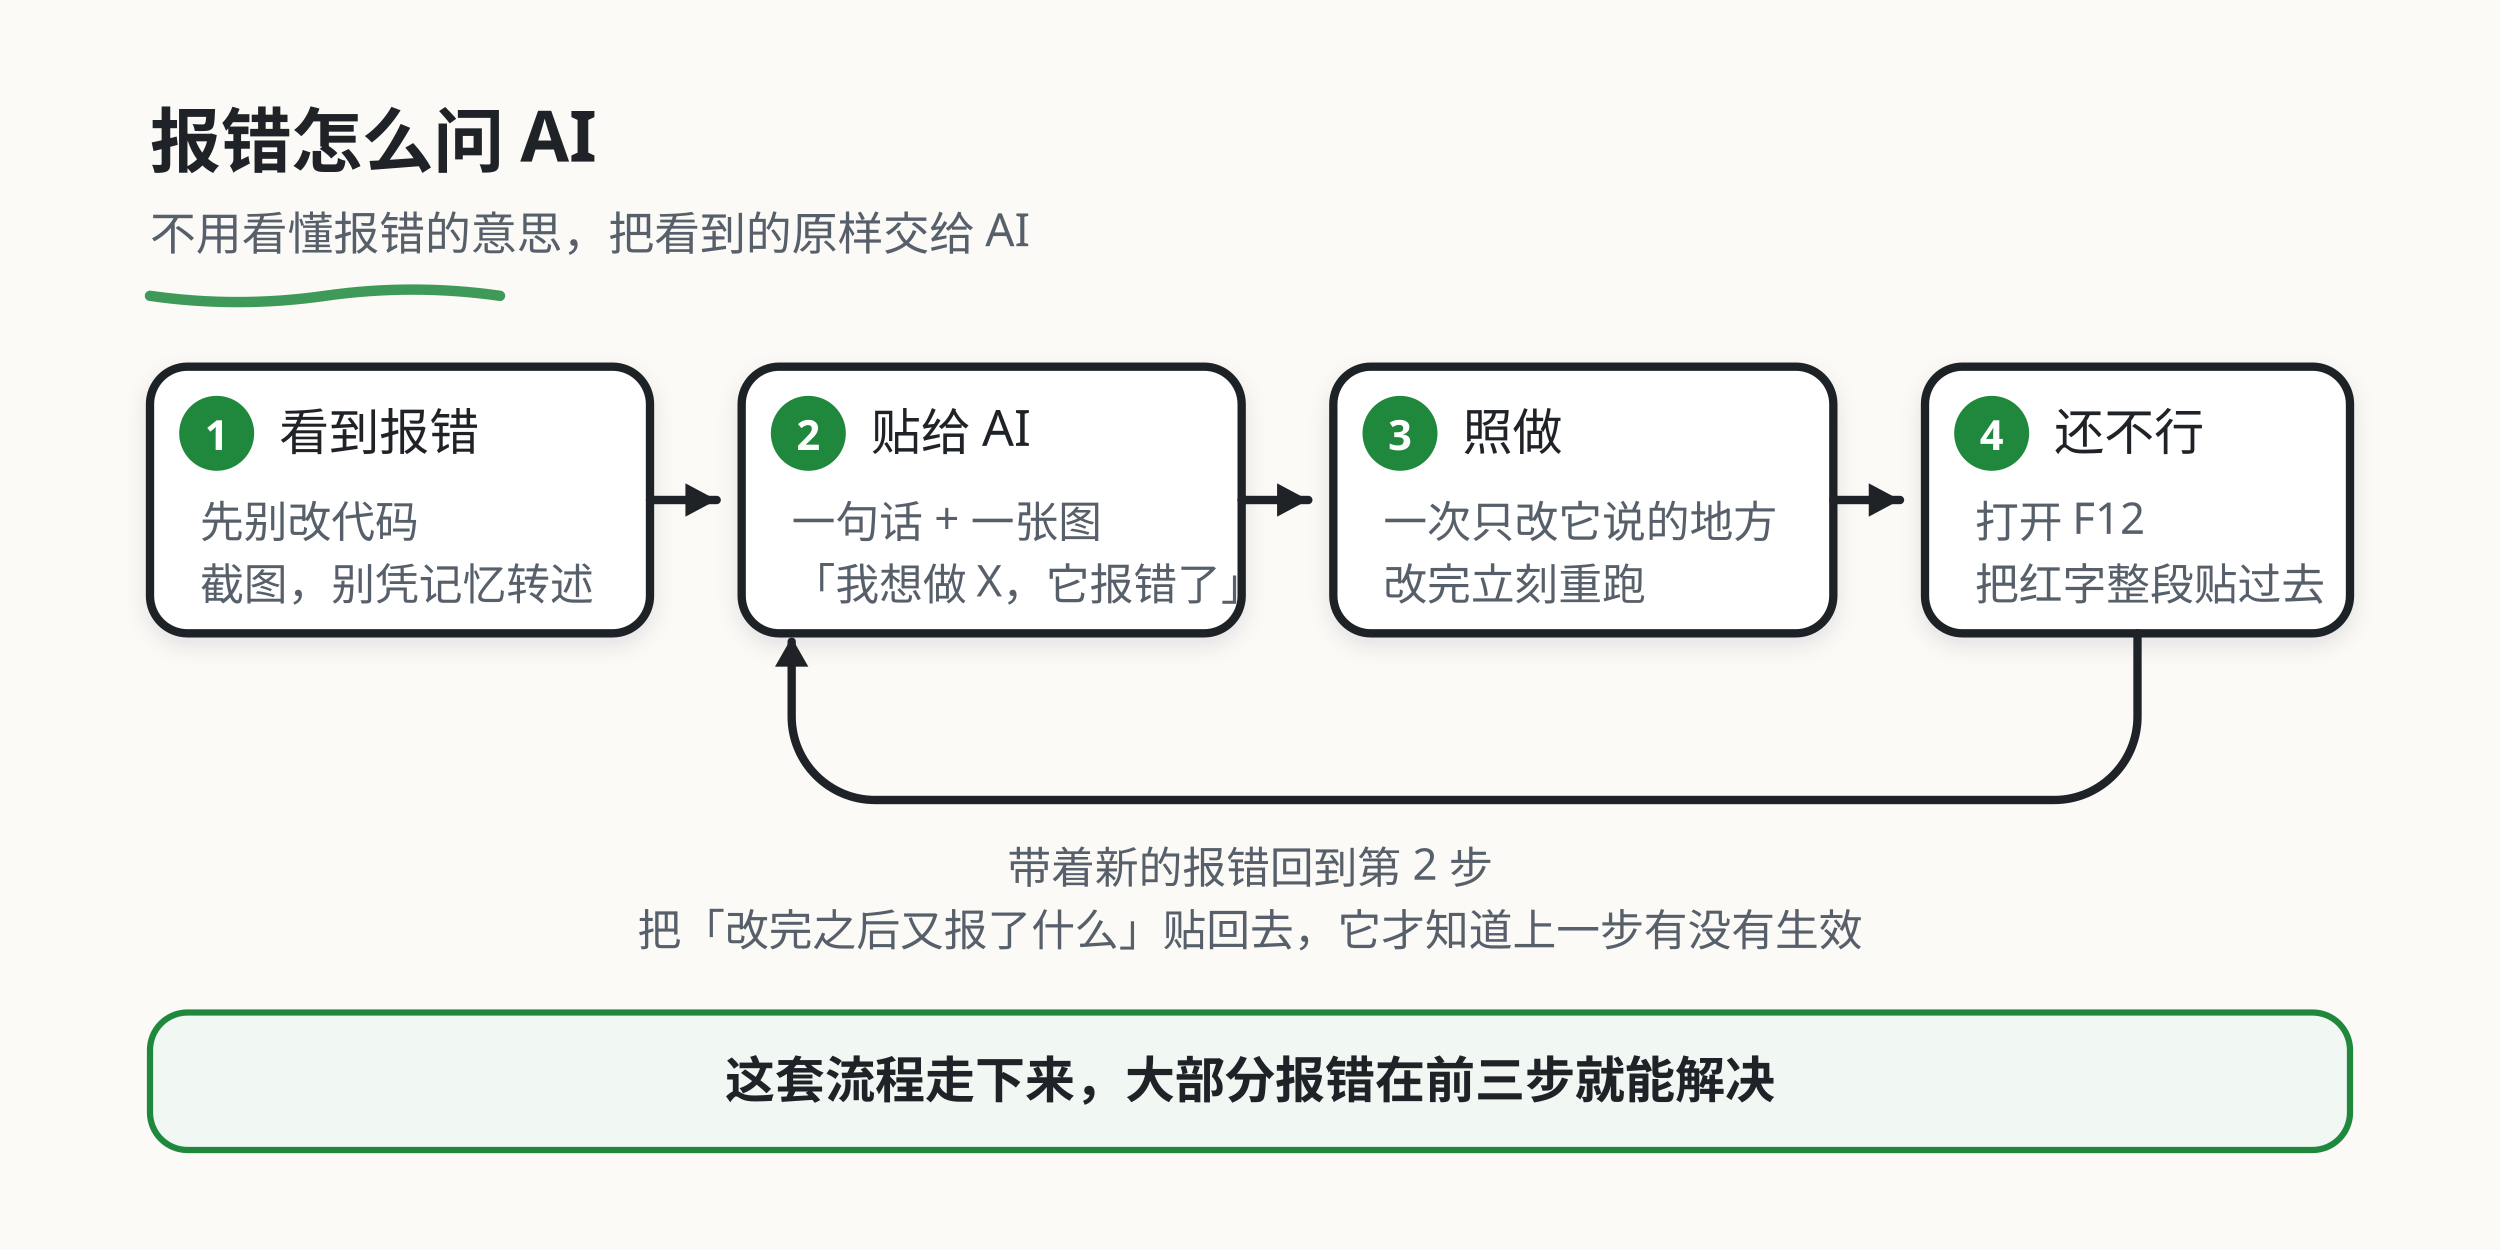
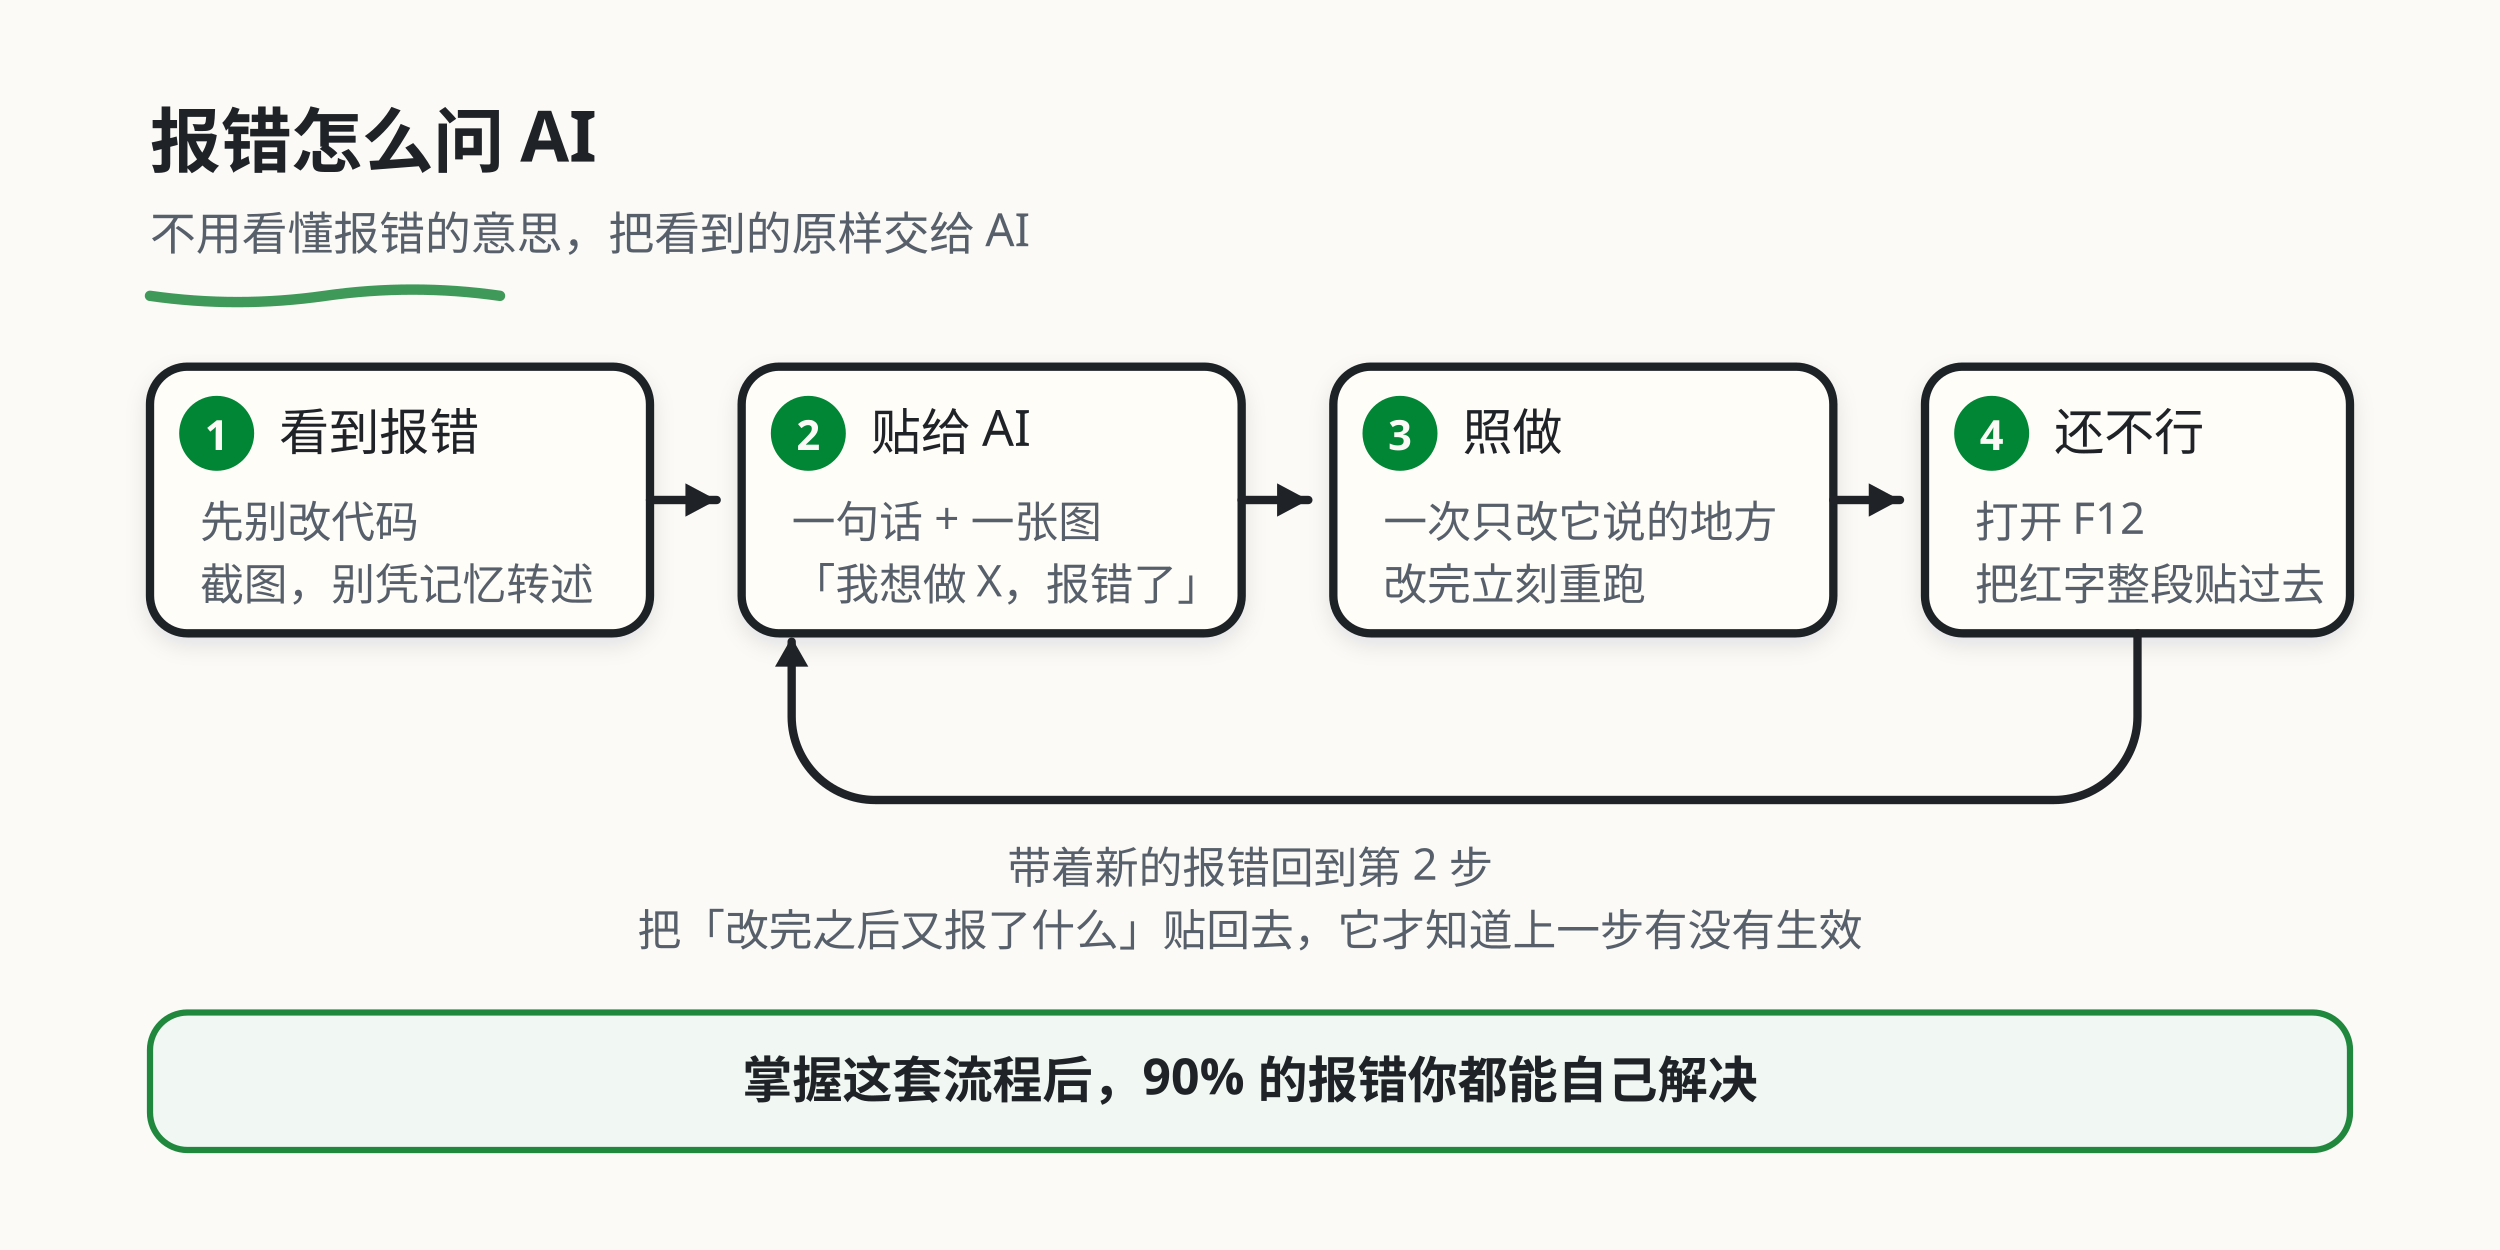
<svg xmlns="http://www.w3.org/2000/svg" width="1200" height="600" viewBox="0 0 1200 600" role="img" aria-labelledby="t">
  <rect width="1200" height="600" fill="#fbfaf6" />
  <defs>
    <filter id="card-shadow" x="-8%" y="-8%" width="116%" height="124%">
      <feDropShadow dx="0" dy="4" stdDeviation="5" flood-color="#1f2328" flood-opacity="0.10" />
    </filter>
  </defs>
  <text x="72" y="80" fill="#1f2328" font-family="'Microsoft YaHei', system-ui, sans-serif" font-size="34" font-weight="700">报错怎么问 AI</text>
  <text x="72" y="120" fill="#57606a" font-family="'Microsoft YaHei', system-ui, sans-serif" font-size="22">不用看懂报错的意思，把看到的原样交给 AI</text>
  <path d="M72 142q42 6 84 0t84 0" fill="none" stroke="#1f883d" stroke-width="5" stroke-linecap="round" opacity="0.85" />
  <g font-family="'Microsoft YaHei', system-ui, sans-serif" font-size="24" fill="#1f2328">
    <g>
-       <rect x="72" y="176" width="240" height="128" rx="18" fill="#ffffff" stroke="#1f2328" stroke-width="4" filter="url(#card-shadow)" />
-       <circle cx="104" cy="208" r="18" fill="#1f883d" />
-       <text x="104" y="216" fill="#ffffff" font-size="20" text-anchor="middle" font-weight="700">1</text>
+       <rect x="72" y="176" width="240" height="128" rx="18" fill="#fffdf8" stroke="#1f2328" stroke-width="4" filter="url(#card-shadow)" />
+       <circle cx="104" cy="208" r="18" fill="#008635" />
+       <text x="104" y="216" fill="#fbfaf6" font-size="20" text-anchor="middle" font-weight="700">1</text>
      <text x="134" y="216">看到报错</text>
      <text x="96" y="258" fill="#57606a" font-size="21">先别改代码</text>
      <text x="96" y="288" fill="#57606a" font-size="21">截图，别凭记忆转述</text>
    </g>
    <g>
-       <rect x="356" y="176" width="240" height="128" rx="18" fill="#ffffff" stroke="#1f2328" stroke-width="4" filter="url(#card-shadow)" />
-       <circle cx="388" cy="208" r="18" fill="#1f883d" />
-       <text x="388" y="216" fill="#ffffff" font-size="20" text-anchor="middle" font-weight="700">2</text>
+       <rect x="356" y="176" width="240" height="128" rx="18" fill="#fffdf8" stroke="#1f2328" stroke-width="4" filter="url(#card-shadow)" />
+       <circle cx="388" cy="208" r="18" fill="#008635" />
+       <text x="388" y="216" fill="#fbfaf6" font-size="20" text-anchor="middle" font-weight="700">2</text>
      <text x="418" y="216">贴给 AI</text>
      <text x="380" y="258" fill="#57606a" font-size="21">一句话 + 一张图</text>
-       <text x="380" y="288" fill="#57606a" font-size="21">「我想做 X，它报错了」</text>
+       <text x="380" y="288" fill="#57606a" font-size="21">「我想做 X，报错了」</text>
    </g>
    <g>
-       <rect x="640" y="176" width="240" height="128" rx="18" fill="#ffffff" stroke="#1f2328" stroke-width="4" filter="url(#card-shadow)" />
-       <circle cx="672" cy="208" r="18" fill="#1f883d" />
-       <text x="672" y="216" fill="#ffffff" font-size="20" text-anchor="middle" font-weight="700">3</text>
+       <rect x="640" y="176" width="240" height="128" rx="18" fill="#fffdf8" stroke="#1f2328" stroke-width="4" filter="url(#card-shadow)" />
+       <circle cx="672" cy="208" r="18" fill="#008635" />
+       <text x="672" y="216" fill="#fbfaf6" font-size="20" text-anchor="middle" font-weight="700">3</text>
      <text x="702" y="216">照做</text>
      <text x="664" y="258" fill="#57606a" font-size="21">一次只改它说的地方</text>
      <text x="664" y="288" fill="#57606a" font-size="21">改完立刻重跑</text>
    </g>
    <g>
-       <rect x="924" y="176" width="204" height="128" rx="18" fill="#ffffff" stroke="#1f2328" stroke-width="4" filter="url(#card-shadow)" />
-       <circle cx="956" cy="208" r="18" fill="#1f883d" />
-       <text x="956" y="216" fill="#ffffff" font-size="20" text-anchor="middle" font-weight="700">4</text>
+       <rect x="924" y="176" width="204" height="128" rx="18" fill="#fffdf8" stroke="#1f2328" stroke-width="4" filter="url(#card-shadow)" />
+       <circle cx="956" cy="208" r="18" fill="#008635" />
+       <text x="956" y="216" fill="#fbfaf6" font-size="20" text-anchor="middle" font-weight="700">4</text>
      <text x="986" y="216">还不行</text>
      <text x="948" y="258" fill="#57606a" font-size="21">打开 F12</text>
      <text x="948" y="288" fill="#57606a" font-size="21">把红字整段贴过去</text>
    </g>
  </g>
  <g stroke="#1f2328" stroke-width="4" stroke-linecap="round" stroke-linejoin="round" fill="none">
    <path d="M312 240h32" />
    <path d="M596 240h32" />
    <path d="M880 240h32" />
    <path d="M1026 304v40c0 22-18 40-40 40H420c-22 0-40-18-40-40v-36" />
  </g>
  <g fill="#1f2328">
    <path d="M344 240l-15-8v16z" />
    <path d="M628 240l-15-8v16z" />
    <path d="M912 240l-15-8v16z" />
    <path d="M380 306l-8 14h16z" />
  </g>
  <text x="600" y="424" fill="#57606a" font-family="'Microsoft YaHei', system-ui, sans-serif" font-size="21" text-anchor="middle">带着新的报错回到第 2 步</text>
  <text x="600" y="454" fill="#57606a" font-family="'Microsoft YaHei', system-ui, sans-serif" font-size="21" text-anchor="middle">把「改完之后又报了什么」贴回去，它才知道上一步有没有生效</text>
  <rect x="72" y="486" width="1056" height="66" rx="18" fill="#f1f7f2" stroke="#1f883d" stroke-width="3" />
-   <text x="600" y="527" fill="#1f2328" font-family="'Microsoft YaHei', system-ui, sans-serif" font-size="24" text-anchor="middle" font-weight="700">这套流程走下来，大部分报错在前三步就能解决</text>
+   <text x="600" y="527" fill="#1f2328" font-family="'Microsoft YaHei', system-ui, sans-serif" font-size="24" text-anchor="middle" font-weight="700">掌握这套流程后，90% 的报错你都能自己解决</text>
</svg>
